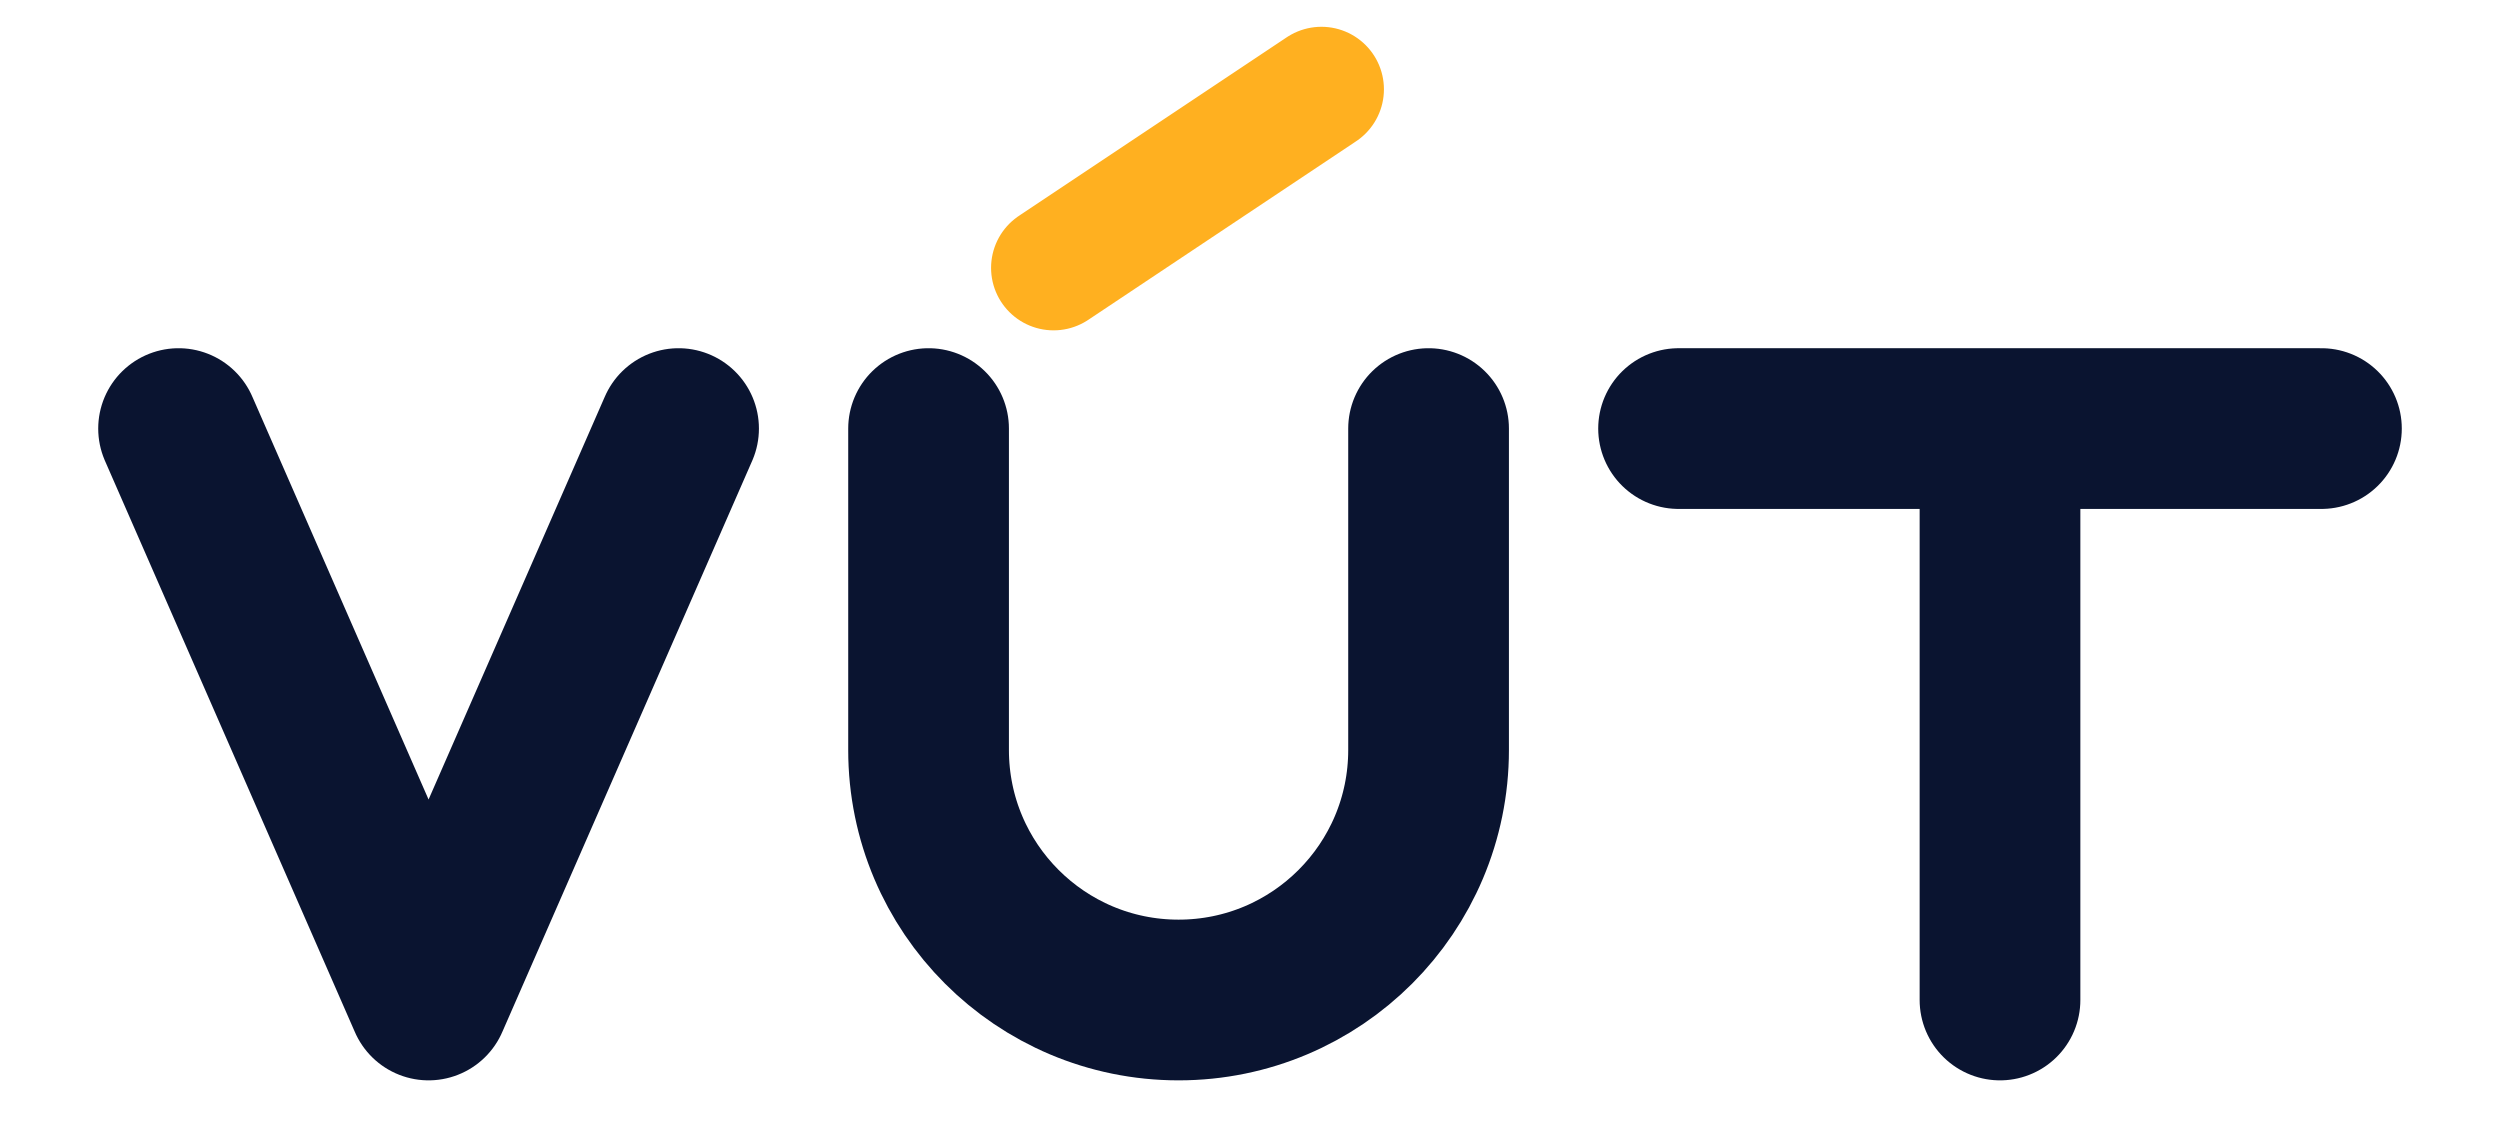
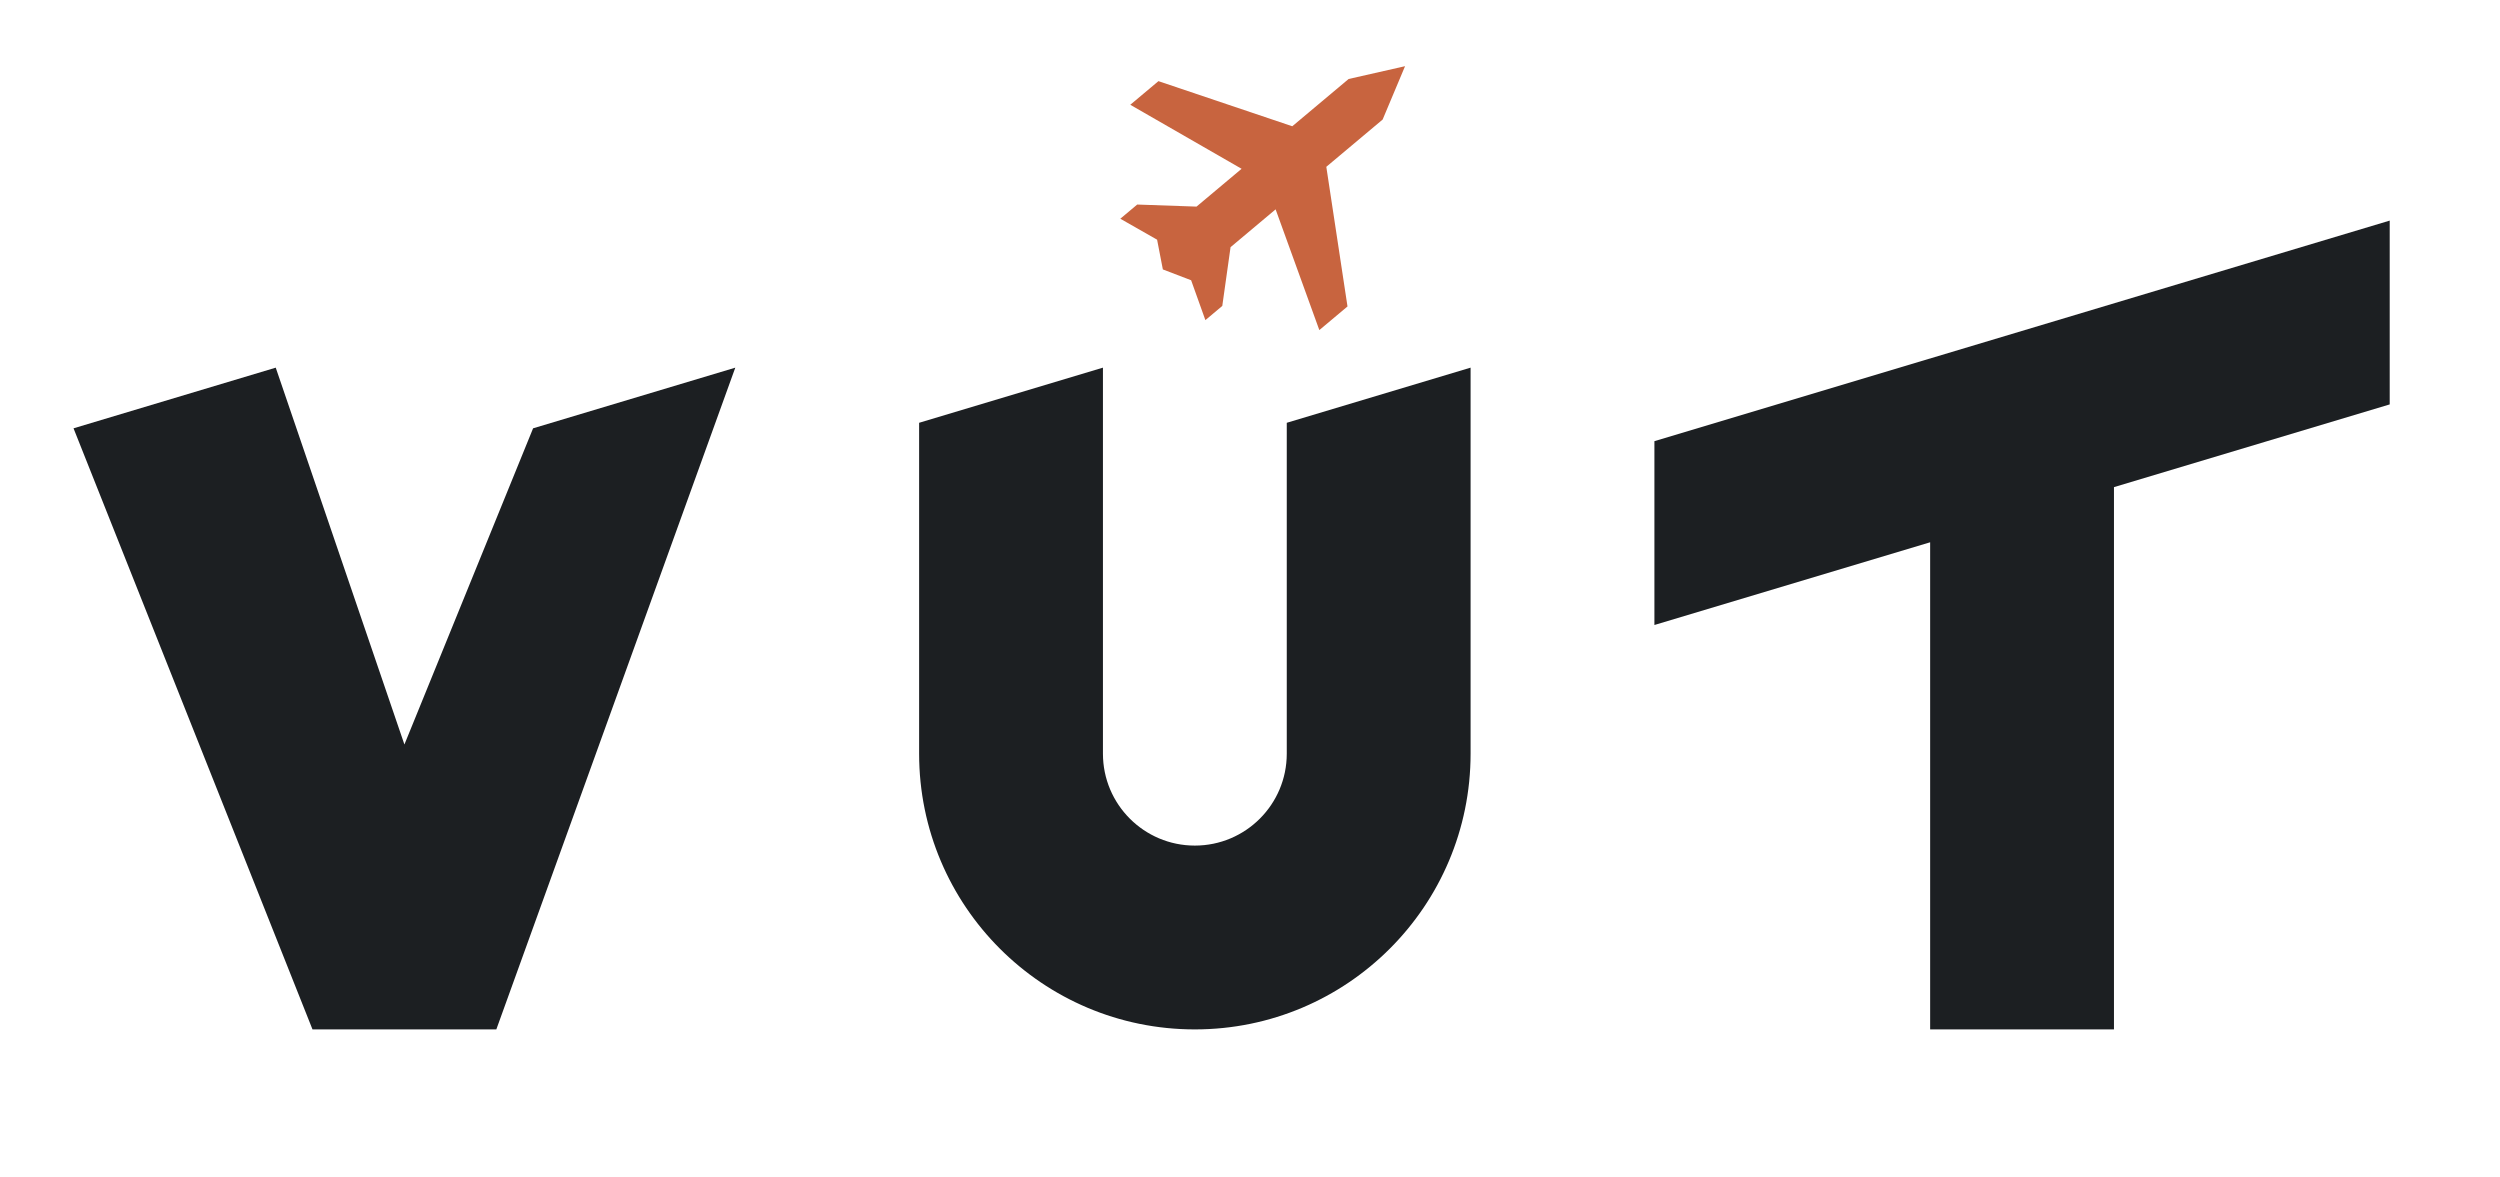
- <svg xmlns="http://www.w3.org/2000/svg" viewBox="0 0 140 64" role="img" aria-label="VÚT">
-   <g fill="none" stroke="#0A1430" stroke-width="9" stroke-linecap="round" stroke-linejoin="round">
-     <path d="M10 24 L24 56 L38 24" />
-     <path d="M52 24 V42 A14 14 0 0 0 80 42 V24" />
-     <path d="M94 24 H130 M112 24 V56" />
+ <svg xmlns="http://www.w3.org/2000/svg" viewBox="0 0 136 64" role="img" aria-label="VÚT">
+   <g fill="#1C1F22">
+     <path d="M4 23.3 L15 20 L22 40.5 L29 23.3 L40 20 L27 56 L17 56 Z" />
+     <path d="M50 23 L60 20 L60 41 A5 5 0 0 0 70 41 L70 23 L80 20 L80 41 A15 15 0 0 1 50 41 Z" />
+     <path d="M90 24 L130 12 L130 22 L115 26.5 L115 56 L105 56 L105 29.5 L90 34 Z" />
  </g>
-   <path d="M59 15 L74 5" fill="none" stroke="#FFB020" stroke-width="7" stroke-linecap="round" />
+   <path transform="translate(70 9) rotate(50) scale(.8)" d="M0 -10.5 L1.8 -7 L1.8 -2 L10 3 L10 5.5 L1.8 2.5 L1.8 6.5 L4.5 9.5 L4.5 11 L1.8 10 L0 11 L-1.8 10 L-4.5 11 L-4.5 9.5 L-1.8 6.5 L-1.8 2.5 L-10 5.5 L-10 3 L-1.8 -2 L-1.8 -7 Z" fill="#C8643F" />
</svg>
